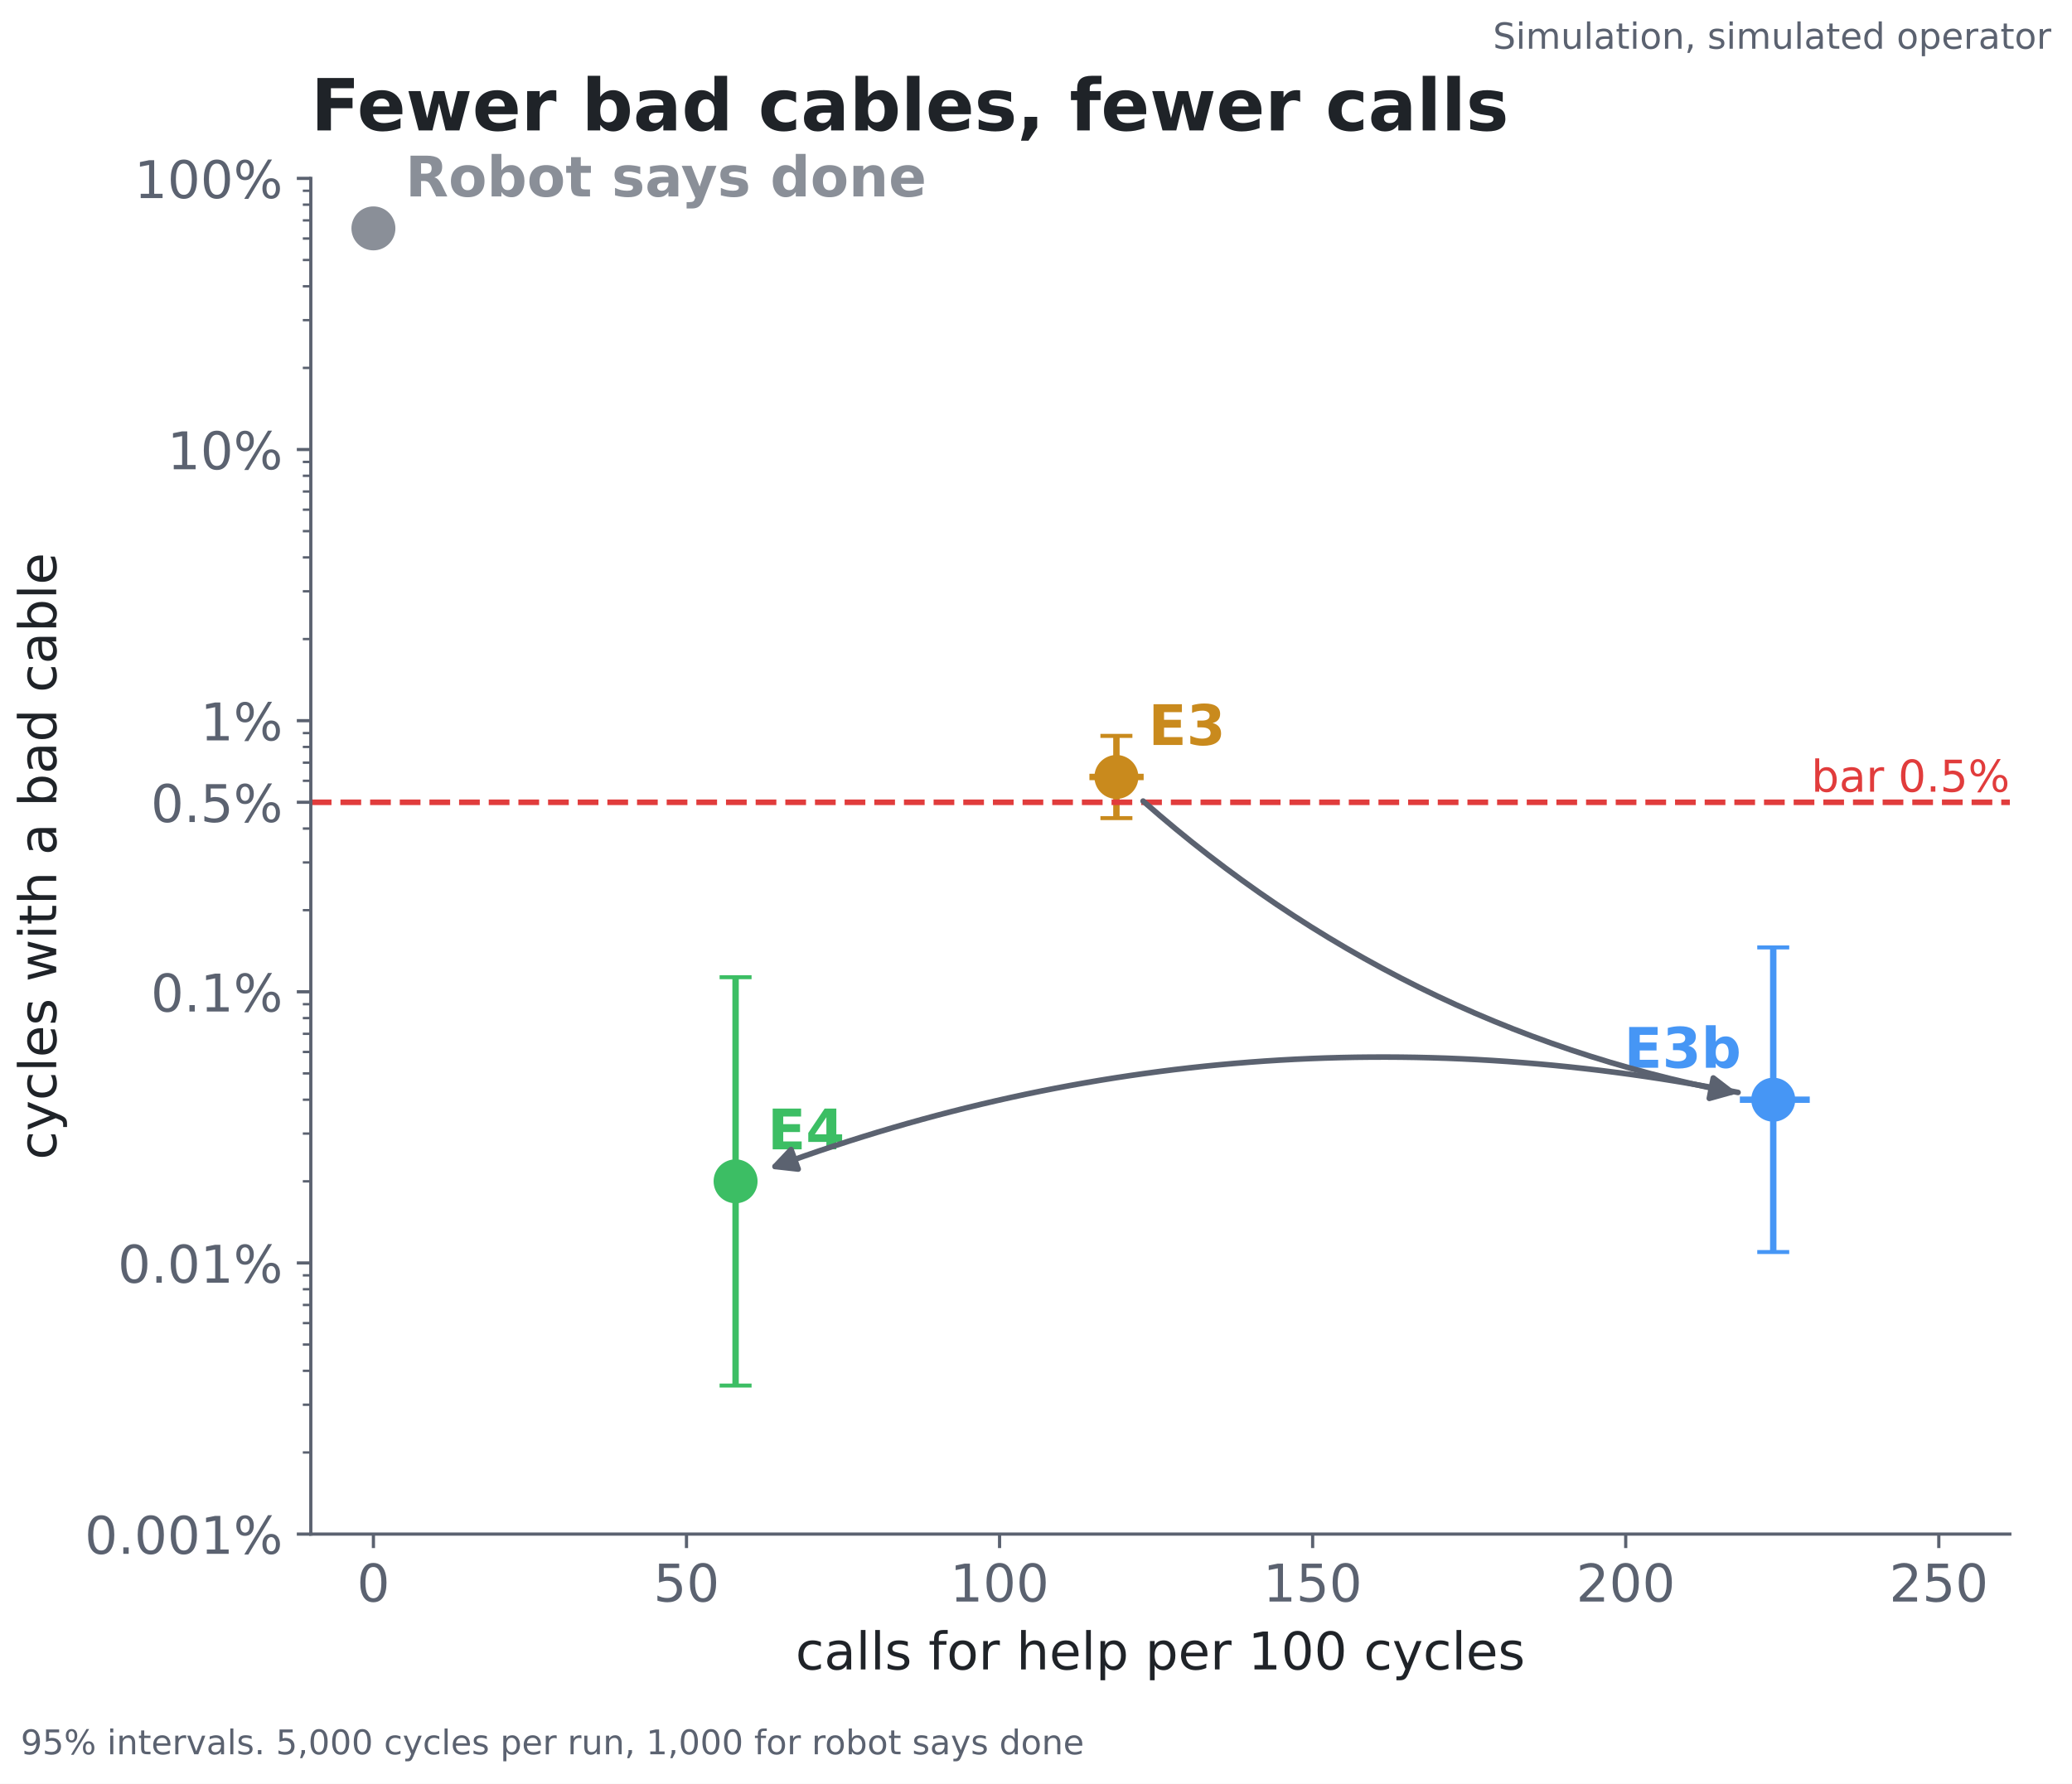
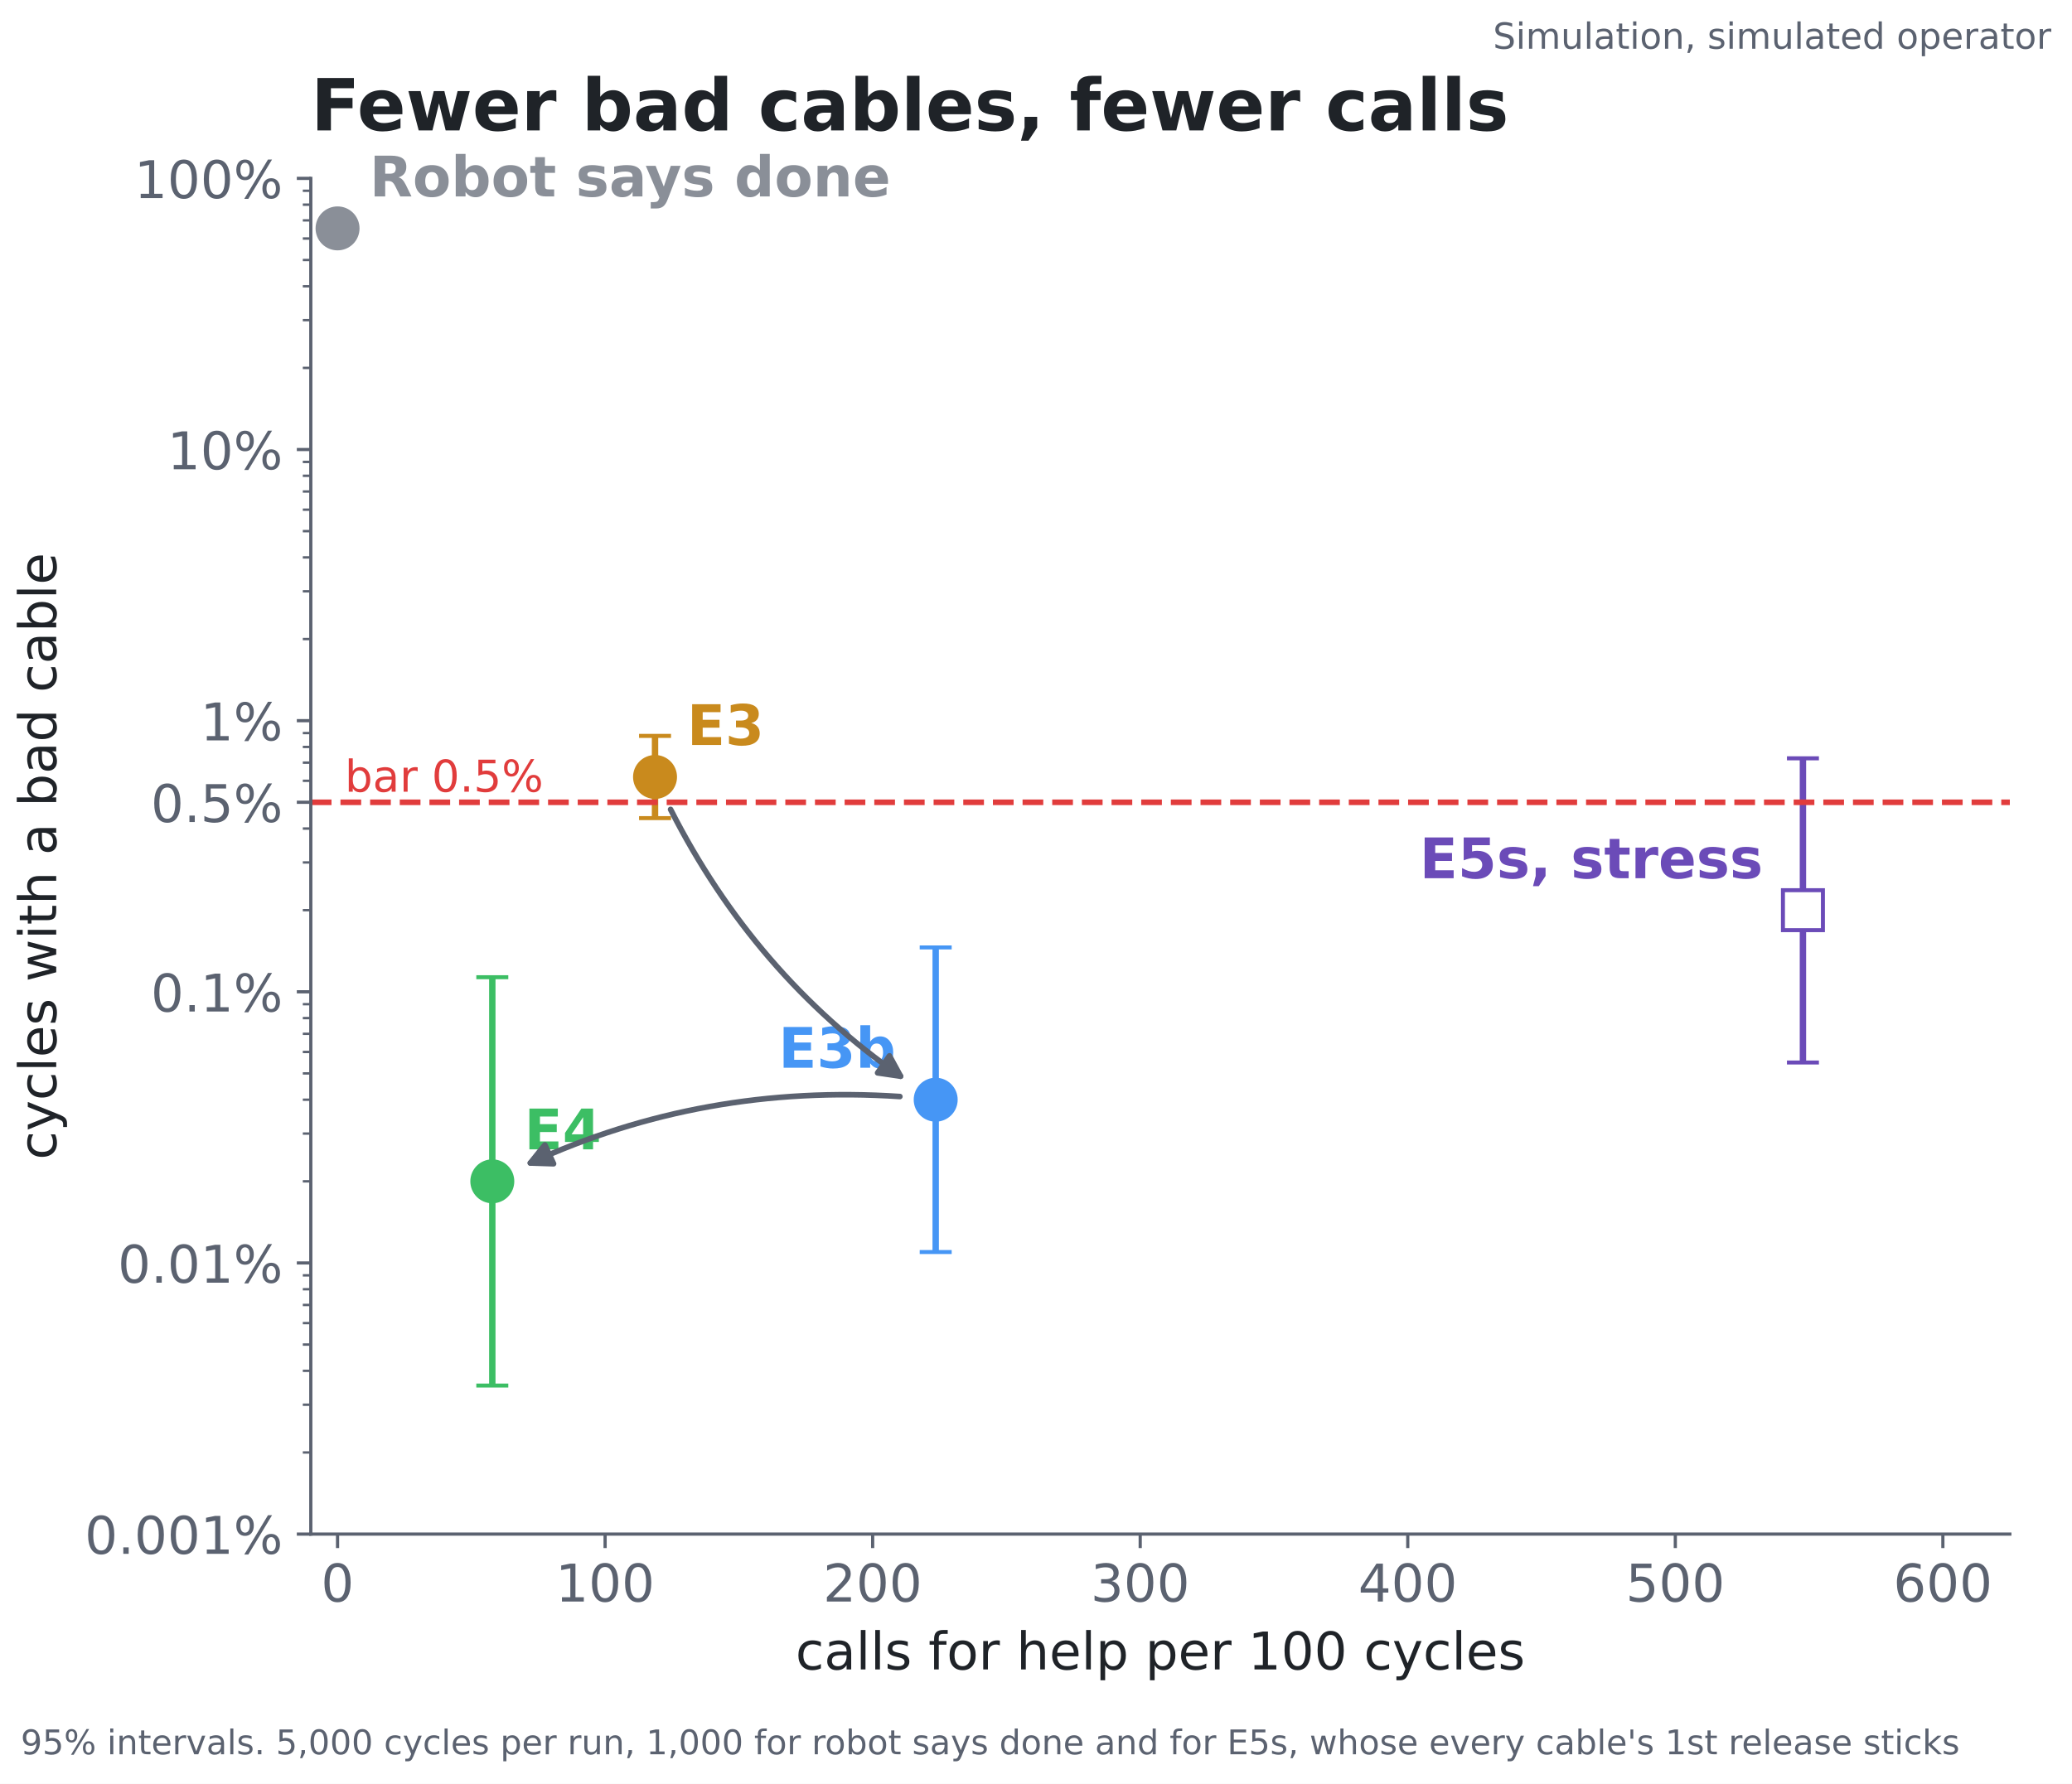
<svg xmlns="http://www.w3.org/2000/svg" xmlns:xlink="http://www.w3.org/1999/xlink" width="518.4pt" height="446.4pt" viewBox="0 0 518.4 446.4" version="1.1">
  <defs>
    <style type="text/css">*{stroke-linejoin: round; stroke-linecap: butt}</style>
  </defs>
  <g id="figure_1">
    <g id="patch_1">
      <path d="M 0 446.4  L 518.4 446.4  L 518.4 0  L 0 0  z " style="fill: #ffffff" />
    </g>
    <g id="axes_1">
      <g id="patch_2">
        <path d="M 77.76 383.904  L 502.848 383.904  L 502.848 44.64  L 77.76 44.64  z " style="fill: #ffffff" />
      </g>
      <g id="matplotlib.axis_1">
        <g id="xtick_1">
          <g id="line2d_1">
            <defs>
-               <path id="m8a571f3798" d="M 0 0  L 0 3.5  " style="stroke: #5b6270; stroke-width: 0.8" />
+               <path id="meb9d3d4e69" d="M 0 0  L 0 3.5  " style="stroke: #5b6270; stroke-width: 0.8" />
            </defs>
            <g>
-               <use xlink:href="#m8a571f3798" x="93.426" y="383.904" style="fill: #5b6270; stroke: #5b6270; stroke-width: 0.8" />
+               <use xlink:href="#meb9d3d4e69" x="84.454" y="383.904" style="fill: #5b6270; stroke: #5b6270; stroke-width: 0.8" />
            </g>
          </g>
          <g id="text_1">
-             <text style="font-size: 13px; font-family: 'DejaVu Sans'; text-anchor: middle; fill: #5b6270" x="93.426" y="400.781" transform="rotate(-0 93.42593 400.781)">0</text>
+             <text style="font-size: 13px; font-family: 'DejaVu Sans'; text-anchor: middle; fill: #5b6270" x="84.454" y="400.781" transform="rotate(-0 84.45396 400.781)">0</text>
          </g>
        </g>
        <g id="xtick_2">
          <g id="line2d_2">
            <g>
-               <use xlink:href="#m8a571f3798" x="171.756" y="383.904" style="fill: #5b6270; stroke: #5b6270; stroke-width: 0.8" />
+               <use xlink:href="#meb9d3d4e69" x="151.394" y="383.904" style="fill: #5b6270; stroke: #5b6270; stroke-width: 0.8" />
            </g>
          </g>
          <g id="text_2">
-             <text style="font-size: 13px; font-family: 'DejaVu Sans'; text-anchor: middle; fill: #5b6270" x="171.756" y="400.781" transform="rotate(-0 171.7556 400.781)">50</text>
+             <text style="font-size: 13px; font-family: 'DejaVu Sans'; text-anchor: middle; fill: #5b6270" x="151.394" y="400.781" transform="rotate(-0 151.3936 400.781)">100</text>
          </g>
        </g>
        <g id="xtick_3">
          <g id="line2d_3">
            <g>
-               <use xlink:href="#m8a571f3798" x="250.085" y="383.904" style="fill: #5b6270; stroke: #5b6270; stroke-width: 0.8" />
+               <use xlink:href="#meb9d3d4e69" x="218.333" y="383.904" style="fill: #5b6270; stroke: #5b6270; stroke-width: 0.8" />
            </g>
          </g>
          <g id="text_3">
-             <text style="font-size: 13px; font-family: 'DejaVu Sans'; text-anchor: middle; fill: #5b6270" x="250.085" y="400.781" transform="rotate(-0 250.0852 400.781)">100</text>
+             <text style="font-size: 13px; font-family: 'DejaVu Sans'; text-anchor: middle; fill: #5b6270" x="218.333" y="400.781" transform="rotate(-0 218.3332 400.781)">200</text>
          </g>
        </g>
        <g id="xtick_4">
          <g id="line2d_4">
            <g>
-               <use xlink:href="#m8a571f3798" x="328.415" y="383.904" style="fill: #5b6270; stroke: #5b6270; stroke-width: 0.8" />
+               <use xlink:href="#meb9d3d4e69" x="285.273" y="383.904" style="fill: #5b6270; stroke: #5b6270; stroke-width: 0.8" />
            </g>
          </g>
          <g id="text_4">
-             <text style="font-size: 13px; font-family: 'DejaVu Sans'; text-anchor: middle; fill: #5b6270" x="328.415" y="400.781" transform="rotate(-0 328.4148 400.781)">150</text>
+             <text style="font-size: 13px; font-family: 'DejaVu Sans'; text-anchor: middle; fill: #5b6270" x="285.273" y="400.781" transform="rotate(-0 285.2728 400.781)">300</text>
          </g>
        </g>
        <g id="xtick_5">
          <g id="line2d_5">
            <g>
-               <use xlink:href="#m8a571f3798" x="406.744" y="383.904" style="fill: #5b6270; stroke: #5b6270; stroke-width: 0.8" />
+               <use xlink:href="#meb9d3d4e69" x="352.212" y="383.904" style="fill: #5b6270; stroke: #5b6270; stroke-width: 0.8" />
            </g>
          </g>
          <g id="text_5">
-             <text style="font-size: 13px; font-family: 'DejaVu Sans'; text-anchor: middle; fill: #5b6270" x="406.744" y="400.781" transform="rotate(-0 406.7444 400.781)">200</text>
+             <text style="font-size: 13px; font-family: 'DejaVu Sans'; text-anchor: middle; fill: #5b6270" x="352.212" y="400.781" transform="rotate(-0 352.2124 400.781)">400</text>
          </g>
        </g>
        <g id="xtick_6">
          <g id="line2d_6">
            <g>
-               <use xlink:href="#m8a571f3798" x="485.074" y="383.904" style="fill: #5b6270; stroke: #5b6270; stroke-width: 0.8" />
+               <use xlink:href="#meb9d3d4e69" x="419.152" y="383.904" style="fill: #5b6270; stroke: #5b6270; stroke-width: 0.8" />
            </g>
          </g>
          <g id="text_6">
-             <text style="font-size: 13px; font-family: 'DejaVu Sans'; text-anchor: middle; fill: #5b6270" x="485.074" y="400.781" transform="rotate(-0 485.0741 400.781)">250</text>
-           </g>
-         </g>
-         <g id="text_7">
+             <text style="font-size: 13px; font-family: 'DejaVu Sans'; text-anchor: middle; fill: #5b6270" x="419.152" y="400.781" transform="rotate(-0 419.1521 400.781)">500</text>
+           </g>
+         </g>
+         <g id="xtick_7">
+           <g id="line2d_7">
+             <g>
+               <use xlink:href="#meb9d3d4e69" x="486.092" y="383.904" style="fill: #5b6270; stroke: #5b6270; stroke-width: 0.8" />
+             </g>
+           </g>
+           <g id="text_7">
+             <text style="font-size: 13px; font-family: 'DejaVu Sans'; text-anchor: middle; fill: #5b6270" x="486.092" y="400.781" transform="rotate(-0 486.0917 400.781)">600</text>
+           </g>
+         </g>
+         <g id="text_8">
          <text style="font-size: 13px; font-family: 'DejaVu Sans'; text-anchor: middle; fill: #1f2328" x="290.304" y="417.782" transform="rotate(-0 290.304 417.782)">calls for help per 100 cycles</text>
        </g>
      </g>
      <g id="matplotlib.axis_2">
        <g id="ytick_1">
-           <g id="line2d_7">
+           <g id="line2d_8">
            <defs>
-               <path id="ma7b2447e40" d="M 0 0  L -3.5 0  " style="stroke: #5b6270; stroke-width: 0.8" />
+               <path id="m32dd63333c" d="M 0 0  L -3.5 0  " style="stroke: #5b6270; stroke-width: 0.8" />
            </defs>
            <g>
-               <use xlink:href="#ma7b2447e40" x="77.76" y="383.904" style="fill: #5b6270; stroke: #5b6270; stroke-width: 0.8" />
-             </g>
-           </g>
-           <g id="text_8">
+               <use xlink:href="#m32dd63333c" x="77.76" y="383.904" style="fill: #5b6270; stroke: #5b6270; stroke-width: 0.8" />
+             </g>
+           </g>
+           <g id="text_9">
            <text style="font-size: 13px; font-family: 'DejaVu Sans'; text-anchor: end; fill: #5b6270" x="70.76" y="388.842" transform="rotate(-0 70.76 388.8425)">0.001%</text>
          </g>
        </g>
        <g id="ytick_2">
-           <g id="line2d_8">
-             <g>
-               <use xlink:href="#ma7b2447e40" x="77.76" y="316.051" style="fill: #5b6270; stroke: #5b6270; stroke-width: 0.8" />
-             </g>
-           </g>
-           <g id="text_9">
+           <g id="line2d_9">
+             <g>
+               <use xlink:href="#m32dd63333c" x="77.76" y="316.051" style="fill: #5b6270; stroke: #5b6270; stroke-width: 0.8" />
+             </g>
+           </g>
+           <g id="text_10">
            <text style="font-size: 13px; font-family: 'DejaVu Sans'; text-anchor: end; fill: #5b6270" x="70.76" y="320.99" transform="rotate(-0 70.76 320.9897)">0.01%</text>
          </g>
        </g>
        <g id="ytick_3">
-           <g id="line2d_9">
-             <g>
-               <use xlink:href="#ma7b2447e40" x="77.76" y="248.198" style="fill: #5b6270; stroke: #5b6270; stroke-width: 0.8" />
-             </g>
-           </g>
-           <g id="text_10">
+           <g id="line2d_10">
+             <g>
+               <use xlink:href="#m32dd63333c" x="77.76" y="248.198" style="fill: #5b6270; stroke: #5b6270; stroke-width: 0.8" />
+             </g>
+           </g>
+           <g id="text_11">
            <text style="font-size: 13px; font-family: 'DejaVu Sans'; text-anchor: end; fill: #5b6270" x="70.76" y="253.137" transform="rotate(-0 70.76 253.1369)">0.1%</text>
          </g>
        </g>
        <g id="ytick_4">
-           <g id="line2d_10">
-             <g>
-               <use xlink:href="#ma7b2447e40" x="77.76" y="200.771" style="fill: #5b6270; stroke: #5b6270; stroke-width: 0.8" />
-             </g>
-           </g>
-           <g id="text_11">
+           <g id="line2d_11">
+             <g>
+               <use xlink:href="#m32dd63333c" x="77.76" y="200.771" style="fill: #5b6270; stroke: #5b6270; stroke-width: 0.8" />
+             </g>
+           </g>
+           <g id="text_12">
            <text style="font-size: 13px; font-family: 'DejaVu Sans'; text-anchor: end; fill: #5b6270" x="70.76" y="205.71" transform="rotate(-0 70.76 205.7098)">0.5%</text>
          </g>
        </g>
        <g id="ytick_5">
-           <g id="line2d_11">
-             <g>
-               <use xlink:href="#ma7b2447e40" x="77.76" y="180.346" style="fill: #5b6270; stroke: #5b6270; stroke-width: 0.8" />
-             </g>
-           </g>
-           <g id="text_12">
+           <g id="line2d_12">
+             <g>
+               <use xlink:href="#m32dd63333c" x="77.76" y="180.346" style="fill: #5b6270; stroke: #5b6270; stroke-width: 0.8" />
+             </g>
+           </g>
+           <g id="text_13">
            <text style="font-size: 13px; font-family: 'DejaVu Sans'; text-anchor: end; fill: #5b6270" x="70.76" y="185.284" transform="rotate(-0 70.76 185.2841)">1%</text>
          </g>
        </g>
        <g id="ytick_6">
-           <g id="line2d_12">
-             <g>
-               <use xlink:href="#ma7b2447e40" x="77.76" y="112.493" style="fill: #5b6270; stroke: #5b6270; stroke-width: 0.8" />
-             </g>
-           </g>
-           <g id="text_13">
+           <g id="line2d_13">
+             <g>
+               <use xlink:href="#m32dd63333c" x="77.76" y="112.493" style="fill: #5b6270; stroke: #5b6270; stroke-width: 0.8" />
+             </g>
+           </g>
+           <g id="text_14">
            <text style="font-size: 13px; font-family: 'DejaVu Sans'; text-anchor: end; fill: #5b6270" x="70.76" y="117.431" transform="rotate(-0 70.76 117.4313)">10%</text>
          </g>
        </g>
        <g id="ytick_7">
-           <g id="line2d_13">
-             <g>
-               <use xlink:href="#ma7b2447e40" x="77.76" y="44.64" style="fill: #5b6270; stroke: #5b6270; stroke-width: 0.8" />
-             </g>
-           </g>
-           <g id="text_14">
+           <g id="line2d_14">
+             <g>
+               <use xlink:href="#m32dd63333c" x="77.76" y="44.64" style="fill: #5b6270; stroke: #5b6270; stroke-width: 0.8" />
+             </g>
+           </g>
+           <g id="text_15">
            <text style="font-size: 13px; font-family: 'DejaVu Sans'; text-anchor: end; fill: #5b6270" x="70.76" y="49.578" transform="rotate(-0 70.76 49.57848)">100%</text>
          </g>
        </g>
        <g id="ytick_8">
-           <g id="line2d_14">
+           <g id="line2d_15">
            <defs>
-               <path id="m6f93d02825" d="M 0 0  L -2 0  " style="stroke: #5b6270; stroke-width: 0.6" />
+               <path id="m2094602423" d="M 0 0  L -2 0  " style="stroke: #5b6270; stroke-width: 0.6" />
            </defs>
            <g>
-               <use xlink:href="#m6f93d02825" x="77.76" y="363.478" style="fill: #5b6270; stroke: #5b6270; stroke-width: 0.6" />
+               <use xlink:href="#m2094602423" x="77.76" y="363.478" style="fill: #5b6270; stroke: #5b6270; stroke-width: 0.6" />
            </g>
          </g>
        </g>
        <g id="ytick_9">
-           <g id="line2d_15">
-             <g>
-               <use xlink:href="#m6f93d02825" x="77.76" y="351.53" style="fill: #5b6270; stroke: #5b6270; stroke-width: 0.6" />
+           <g id="line2d_16">
+             <g>
+               <use xlink:href="#m2094602423" x="77.76" y="351.53" style="fill: #5b6270; stroke: #5b6270; stroke-width: 0.6" />
            </g>
          </g>
        </g>
        <g id="ytick_10">
-           <g id="line2d_16">
-             <g>
-               <use xlink:href="#m6f93d02825" x="77.76" y="343.053" style="fill: #5b6270; stroke: #5b6270; stroke-width: 0.6" />
+           <g id="line2d_17">
+             <g>
+               <use xlink:href="#m2094602423" x="77.76" y="343.053" style="fill: #5b6270; stroke: #5b6270; stroke-width: 0.6" />
            </g>
          </g>
        </g>
        <g id="ytick_11">
-           <g id="line2d_17">
-             <g>
-               <use xlink:href="#m6f93d02825" x="77.76" y="336.477" style="fill: #5b6270; stroke: #5b6270; stroke-width: 0.6" />
+           <g id="line2d_18">
+             <g>
+               <use xlink:href="#m2094602423" x="77.76" y="336.477" style="fill: #5b6270; stroke: #5b6270; stroke-width: 0.6" />
            </g>
          </g>
        </g>
        <g id="ytick_12">
-           <g id="line2d_18">
-             <g>
-               <use xlink:href="#m6f93d02825" x="77.76" y="331.104" style="fill: #5b6270; stroke: #5b6270; stroke-width: 0.6" />
+           <g id="line2d_19">
+             <g>
+               <use xlink:href="#m2094602423" x="77.76" y="331.104" style="fill: #5b6270; stroke: #5b6270; stroke-width: 0.6" />
            </g>
          </g>
        </g>
        <g id="ytick_13">
-           <g id="line2d_19">
-             <g>
-               <use xlink:href="#m6f93d02825" x="77.76" y="326.562" style="fill: #5b6270; stroke: #5b6270; stroke-width: 0.6" />
+           <g id="line2d_20">
+             <g>
+               <use xlink:href="#m2094602423" x="77.76" y="326.562" style="fill: #5b6270; stroke: #5b6270; stroke-width: 0.6" />
            </g>
          </g>
        </g>
        <g id="ytick_14">
-           <g id="line2d_20">
-             <g>
-               <use xlink:href="#m6f93d02825" x="77.76" y="322.627" style="fill: #5b6270; stroke: #5b6270; stroke-width: 0.6" />
+           <g id="line2d_21">
+             <g>
+               <use xlink:href="#m2094602423" x="77.76" y="322.627" style="fill: #5b6270; stroke: #5b6270; stroke-width: 0.6" />
            </g>
          </g>
        </g>
        <g id="ytick_15">
-           <g id="line2d_21">
-             <g>
-               <use xlink:href="#m6f93d02825" x="77.76" y="319.156" style="fill: #5b6270; stroke: #5b6270; stroke-width: 0.6" />
+           <g id="line2d_22">
+             <g>
+               <use xlink:href="#m2094602423" x="77.76" y="319.156" style="fill: #5b6270; stroke: #5b6270; stroke-width: 0.6" />
            </g>
          </g>
        </g>
        <g id="ytick_16">
-           <g id="line2d_22">
-             <g>
-               <use xlink:href="#m6f93d02825" x="77.76" y="295.625" style="fill: #5b6270; stroke: #5b6270; stroke-width: 0.6" />
+           <g id="line2d_23">
+             <g>
+               <use xlink:href="#m2094602423" x="77.76" y="295.625" style="fill: #5b6270; stroke: #5b6270; stroke-width: 0.6" />
            </g>
          </g>
        </g>
        <g id="ytick_17">
-           <g id="line2d_23">
-             <g>
-               <use xlink:href="#m6f93d02825" x="77.76" y="283.677" style="fill: #5b6270; stroke: #5b6270; stroke-width: 0.6" />
+           <g id="line2d_24">
+             <g>
+               <use xlink:href="#m2094602423" x="77.76" y="283.677" style="fill: #5b6270; stroke: #5b6270; stroke-width: 0.6" />
            </g>
          </g>
        </g>
        <g id="ytick_18">
-           <g id="line2d_24">
-             <g>
-               <use xlink:href="#m6f93d02825" x="77.76" y="275.2" style="fill: #5b6270; stroke: #5b6270; stroke-width: 0.6" />
+           <g id="line2d_25">
+             <g>
+               <use xlink:href="#m2094602423" x="77.76" y="275.2" style="fill: #5b6270; stroke: #5b6270; stroke-width: 0.6" />
            </g>
          </g>
        </g>
        <g id="ytick_19">
-           <g id="line2d_25">
-             <g>
-               <use xlink:href="#m6f93d02825" x="77.76" y="268.624" style="fill: #5b6270; stroke: #5b6270; stroke-width: 0.6" />
+           <g id="line2d_26">
+             <g>
+               <use xlink:href="#m2094602423" x="77.76" y="268.624" style="fill: #5b6270; stroke: #5b6270; stroke-width: 0.6" />
            </g>
          </g>
        </g>
        <g id="ytick_20">
-           <g id="line2d_26">
-             <g>
-               <use xlink:href="#m6f93d02825" x="77.76" y="263.251" style="fill: #5b6270; stroke: #5b6270; stroke-width: 0.6" />
+           <g id="line2d_27">
+             <g>
+               <use xlink:href="#m2094602423" x="77.76" y="263.251" style="fill: #5b6270; stroke: #5b6270; stroke-width: 0.6" />
            </g>
          </g>
        </g>
        <g id="ytick_21">
-           <g id="line2d_27">
-             <g>
-               <use xlink:href="#m6f93d02825" x="77.76" y="258.709" style="fill: #5b6270; stroke: #5b6270; stroke-width: 0.6" />
+           <g id="line2d_28">
+             <g>
+               <use xlink:href="#m2094602423" x="77.76" y="258.709" style="fill: #5b6270; stroke: #5b6270; stroke-width: 0.6" />
            </g>
          </g>
        </g>
        <g id="ytick_22">
-           <g id="line2d_28">
-             <g>
-               <use xlink:href="#m6f93d02825" x="77.76" y="254.774" style="fill: #5b6270; stroke: #5b6270; stroke-width: 0.6" />
+           <g id="line2d_29">
+             <g>
+               <use xlink:href="#m2094602423" x="77.76" y="254.774" style="fill: #5b6270; stroke: #5b6270; stroke-width: 0.6" />
            </g>
          </g>
        </g>
        <g id="ytick_23">
-           <g id="line2d_29">
-             <g>
-               <use xlink:href="#m6f93d02825" x="77.76" y="251.303" style="fill: #5b6270; stroke: #5b6270; stroke-width: 0.6" />
+           <g id="line2d_30">
+             <g>
+               <use xlink:href="#m2094602423" x="77.76" y="251.303" style="fill: #5b6270; stroke: #5b6270; stroke-width: 0.6" />
            </g>
          </g>
        </g>
        <g id="ytick_24">
-           <g id="line2d_30">
-             <g>
-               <use xlink:href="#m6f93d02825" x="77.76" y="227.773" style="fill: #5b6270; stroke: #5b6270; stroke-width: 0.6" />
+           <g id="line2d_31">
+             <g>
+               <use xlink:href="#m2094602423" x="77.76" y="227.773" style="fill: #5b6270; stroke: #5b6270; stroke-width: 0.6" />
            </g>
          </g>
        </g>
        <g id="ytick_25">
-           <g id="line2d_31">
-             <g>
-               <use xlink:href="#m6f93d02825" x="77.76" y="215.824" style="fill: #5b6270; stroke: #5b6270; stroke-width: 0.6" />
+           <g id="line2d_32">
+             <g>
+               <use xlink:href="#m2094602423" x="77.76" y="215.824" style="fill: #5b6270; stroke: #5b6270; stroke-width: 0.6" />
            </g>
          </g>
        </g>
        <g id="ytick_26">
-           <g id="line2d_32">
-             <g>
-               <use xlink:href="#m6f93d02825" x="77.76" y="207.347" style="fill: #5b6270; stroke: #5b6270; stroke-width: 0.6" />
+           <g id="line2d_33">
+             <g>
+               <use xlink:href="#m2094602423" x="77.76" y="207.347" style="fill: #5b6270; stroke: #5b6270; stroke-width: 0.6" />
            </g>
          </g>
        </g>
        <g id="ytick_27">
-           <g id="line2d_33">
-             <g>
-               <use xlink:href="#m6f93d02825" x="77.76" y="195.399" style="fill: #5b6270; stroke: #5b6270; stroke-width: 0.6" />
+           <g id="line2d_34">
+             <g>
+               <use xlink:href="#m2094602423" x="77.76" y="195.399" style="fill: #5b6270; stroke: #5b6270; stroke-width: 0.6" />
            </g>
          </g>
        </g>
        <g id="ytick_28">
-           <g id="line2d_34">
-             <g>
-               <use xlink:href="#m6f93d02825" x="77.76" y="190.856" style="fill: #5b6270; stroke: #5b6270; stroke-width: 0.6" />
+           <g id="line2d_35">
+             <g>
+               <use xlink:href="#m2094602423" x="77.76" y="190.856" style="fill: #5b6270; stroke: #5b6270; stroke-width: 0.6" />
            </g>
          </g>
        </g>
        <g id="ytick_29">
-           <g id="line2d_35">
-             <g>
-               <use xlink:href="#m6f93d02825" x="77.76" y="186.921" style="fill: #5b6270; stroke: #5b6270; stroke-width: 0.6" />
+           <g id="line2d_36">
+             <g>
+               <use xlink:href="#m2094602423" x="77.76" y="186.921" style="fill: #5b6270; stroke: #5b6270; stroke-width: 0.6" />
            </g>
          </g>
        </g>
        <g id="ytick_30">
-           <g id="line2d_36">
-             <g>
-               <use xlink:href="#m6f93d02825" x="77.76" y="183.45" style="fill: #5b6270; stroke: #5b6270; stroke-width: 0.6" />
+           <g id="line2d_37">
+             <g>
+               <use xlink:href="#m2094602423" x="77.76" y="183.45" style="fill: #5b6270; stroke: #5b6270; stroke-width: 0.6" />
            </g>
          </g>
        </g>
        <g id="ytick_31">
-           <g id="line2d_37">
-             <g>
-               <use xlink:href="#m6f93d02825" x="77.76" y="159.92" style="fill: #5b6270; stroke: #5b6270; stroke-width: 0.6" />
+           <g id="line2d_38">
+             <g>
+               <use xlink:href="#m2094602423" x="77.76" y="159.92" style="fill: #5b6270; stroke: #5b6270; stroke-width: 0.6" />
            </g>
          </g>
        </g>
        <g id="ytick_32">
-           <g id="line2d_38">
-             <g>
-               <use xlink:href="#m6f93d02825" x="77.76" y="147.972" style="fill: #5b6270; stroke: #5b6270; stroke-width: 0.6" />
+           <g id="line2d_39">
+             <g>
+               <use xlink:href="#m2094602423" x="77.76" y="147.972" style="fill: #5b6270; stroke: #5b6270; stroke-width: 0.6" />
            </g>
          </g>
        </g>
        <g id="ytick_33">
-           <g id="line2d_39">
-             <g>
-               <use xlink:href="#m6f93d02825" x="77.76" y="139.494" style="fill: #5b6270; stroke: #5b6270; stroke-width: 0.6" />
+           <g id="line2d_40">
+             <g>
+               <use xlink:href="#m2094602423" x="77.76" y="139.494" style="fill: #5b6270; stroke: #5b6270; stroke-width: 0.6" />
            </g>
          </g>
        </g>
        <g id="ytick_34">
-           <g id="line2d_40">
-             <g>
-               <use xlink:href="#m6f93d02825" x="77.76" y="132.919" style="fill: #5b6270; stroke: #5b6270; stroke-width: 0.6" />
+           <g id="line2d_41">
+             <g>
+               <use xlink:href="#m2094602423" x="77.76" y="132.919" style="fill: #5b6270; stroke: #5b6270; stroke-width: 0.6" />
            </g>
          </g>
        </g>
        <g id="ytick_35">
-           <g id="line2d_41">
-             <g>
-               <use xlink:href="#m6f93d02825" x="77.76" y="127.546" style="fill: #5b6270; stroke: #5b6270; stroke-width: 0.6" />
+           <g id="line2d_42">
+             <g>
+               <use xlink:href="#m2094602423" x="77.76" y="127.546" style="fill: #5b6270; stroke: #5b6270; stroke-width: 0.6" />
            </g>
          </g>
        </g>
        <g id="ytick_36">
-           <g id="line2d_42">
-             <g>
-               <use xlink:href="#m6f93d02825" x="77.76" y="123.003" style="fill: #5b6270; stroke: #5b6270; stroke-width: 0.6" />
+           <g id="line2d_43">
+             <g>
+               <use xlink:href="#m2094602423" x="77.76" y="123.003" style="fill: #5b6270; stroke: #5b6270; stroke-width: 0.6" />
            </g>
          </g>
        </g>
        <g id="ytick_37">
-           <g id="line2d_43">
-             <g>
-               <use xlink:href="#m6f93d02825" x="77.76" y="119.068" style="fill: #5b6270; stroke: #5b6270; stroke-width: 0.6" />
+           <g id="line2d_44">
+             <g>
+               <use xlink:href="#m2094602423" x="77.76" y="119.068" style="fill: #5b6270; stroke: #5b6270; stroke-width: 0.6" />
            </g>
          </g>
        </g>
        <g id="ytick_38">
-           <g id="line2d_44">
-             <g>
-               <use xlink:href="#m6f93d02825" x="77.76" y="115.598" style="fill: #5b6270; stroke: #5b6270; stroke-width: 0.6" />
+           <g id="line2d_45">
+             <g>
+               <use xlink:href="#m2094602423" x="77.76" y="115.598" style="fill: #5b6270; stroke: #5b6270; stroke-width: 0.6" />
            </g>
          </g>
        </g>
        <g id="ytick_39">
-           <g id="line2d_45">
-             <g>
-               <use xlink:href="#m6f93d02825" x="77.76" y="92.067" style="fill: #5b6270; stroke: #5b6270; stroke-width: 0.6" />
+           <g id="line2d_46">
+             <g>
+               <use xlink:href="#m2094602423" x="77.76" y="92.067" style="fill: #5b6270; stroke: #5b6270; stroke-width: 0.6" />
            </g>
          </g>
        </g>
        <g id="ytick_40">
-           <g id="line2d_46">
-             <g>
-               <use xlink:href="#m6f93d02825" x="77.76" y="80.119" style="fill: #5b6270; stroke: #5b6270; stroke-width: 0.6" />
+           <g id="line2d_47">
+             <g>
+               <use xlink:href="#m2094602423" x="77.76" y="80.119" style="fill: #5b6270; stroke: #5b6270; stroke-width: 0.6" />
            </g>
          </g>
        </g>
        <g id="ytick_41">
-           <g id="line2d_47">
-             <g>
-               <use xlink:href="#m6f93d02825" x="77.76" y="71.641" style="fill: #5b6270; stroke: #5b6270; stroke-width: 0.6" />
+           <g id="line2d_48">
+             <g>
+               <use xlink:href="#m2094602423" x="77.76" y="71.641" style="fill: #5b6270; stroke: #5b6270; stroke-width: 0.6" />
            </g>
          </g>
        </g>
        <g id="ytick_42">
-           <g id="line2d_48">
-             <g>
-               <use xlink:href="#m6f93d02825" x="77.76" y="65.066" style="fill: #5b6270; stroke: #5b6270; stroke-width: 0.6" />
+           <g id="line2d_49">
+             <g>
+               <use xlink:href="#m2094602423" x="77.76" y="65.066" style="fill: #5b6270; stroke: #5b6270; stroke-width: 0.6" />
            </g>
          </g>
        </g>
        <g id="ytick_43">
-           <g id="line2d_49">
-             <g>
-               <use xlink:href="#m6f93d02825" x="77.76" y="59.693" style="fill: #5b6270; stroke: #5b6270; stroke-width: 0.6" />
+           <g id="line2d_50">
+             <g>
+               <use xlink:href="#m2094602423" x="77.76" y="59.693" style="fill: #5b6270; stroke: #5b6270; stroke-width: 0.6" />
            </g>
          </g>
        </g>
        <g id="ytick_44">
-           <g id="line2d_50">
-             <g>
-               <use xlink:href="#m6f93d02825" x="77.76" y="55.151" style="fill: #5b6270; stroke: #5b6270; stroke-width: 0.6" />
+           <g id="line2d_51">
+             <g>
+               <use xlink:href="#m2094602423" x="77.76" y="55.151" style="fill: #5b6270; stroke: #5b6270; stroke-width: 0.6" />
            </g>
          </g>
        </g>
        <g id="ytick_45">
-           <g id="line2d_51">
-             <g>
-               <use xlink:href="#m6f93d02825" x="77.76" y="51.216" style="fill: #5b6270; stroke: #5b6270; stroke-width: 0.6" />
+           <g id="line2d_52">
+             <g>
+               <use xlink:href="#m2094602423" x="77.76" y="51.216" style="fill: #5b6270; stroke: #5b6270; stroke-width: 0.6" />
            </g>
          </g>
        </g>
        <g id="ytick_46">
-           <g id="line2d_52">
-             <g>
-               <use xlink:href="#m6f93d02825" x="77.76" y="47.745" style="fill: #5b6270; stroke: #5b6270; stroke-width: 0.6" />
-             </g>
-           </g>
-         </g>
-         <g id="text_15">
+           <g id="line2d_53">
+             <g>
+               <use xlink:href="#m2094602423" x="77.76" y="47.745" style="fill: #5b6270; stroke: #5b6270; stroke-width: 0.6" />
+             </g>
+           </g>
+         </g>
+         <g id="text_16">
          <text style="font-size: 13px; font-family: 'DejaVu Sans'; text-anchor: middle; fill: #1f2328" x="14.068" y="214.272" transform="rotate(-90 14.06836 214.272)">cycles with a bad cable</text>
        </g>
      </g>
      <g id="LineCollection_1">
-         <path d="M 93.426 58.538  L 93.426 55.882  " clip-path="url(#p945b3a6709)" style="fill: none; stroke: #8a8f98; stroke-width: 1.6" />
-       </g>
-       <g id="line2d_53">
-         <defs>
-           <path id="mbe76f64fcc" d="M 4 0  L -4 -0  " style="stroke: #8a8f98" />
-         </defs>
-         <g clip-path="url(#p945b3a6709)">
-           <use xlink:href="#mbe76f64fcc" x="93.426" y="58.538" style="fill: #8a8f98; stroke: #8a8f98" />
-         </g>
+         <path d="M 84.454 58.538  L 84.454 55.882  " clip-path="url(#peebdab5bf2)" style="fill: none; stroke: #8a8f98; stroke-width: 1.6" />
      </g>
      <g id="line2d_54">
-         <g clip-path="url(#p945b3a6709)">
-           <use xlink:href="#mbe76f64fcc" x="93.426" y="55.882" style="fill: #8a8f98; stroke: #8a8f98" />
+         <defs>
+           <path id="m06a986ce99" d="M 4 0  L -4 -0  " style="stroke: #8a8f98" />
+         </defs>
+         <g clip-path="url(#peebdab5bf2)">
+           <use xlink:href="#m06a986ce99" x="84.454" y="58.538" style="fill: #8a8f98; stroke: #8a8f98" />
+         </g>
+       </g>
+       <g id="line2d_55">
+         <g clip-path="url(#peebdab5bf2)">
+           <use xlink:href="#m06a986ce99" x="84.454" y="55.882" style="fill: #8a8f98; stroke: #8a8f98" />
        </g>
      </g>
      <g id="LineCollection_2">
-         <path d="M 279.318 204.731  L 279.318 184.157  " clip-path="url(#p945b3a6709)" style="fill: none; stroke: #c98a1d; stroke-width: 1.6" />
-       </g>
-       <g id="line2d_55">
-         <defs>
-           <path id="m1d3c36750b" d="M 4 0  L -4 -0  " style="stroke: #c98a1d" />
-         </defs>
-         <g clip-path="url(#p945b3a6709)">
-           <use xlink:href="#m1d3c36750b" x="279.318" y="204.731" style="fill: #c98a1d; stroke: #c98a1d" />
-         </g>
+         <path d="M 163.885 204.731  L 163.885 184.157  " clip-path="url(#peebdab5bf2)" style="fill: none; stroke: #c98a1d; stroke-width: 1.6" />
      </g>
      <g id="line2d_56">
-         <g clip-path="url(#p945b3a6709)">
-           <use xlink:href="#m1d3c36750b" x="279.318" y="184.157" style="fill: #c98a1d; stroke: #c98a1d" />
+         <defs>
+           <path id="m7b5ea99016" d="M 4 0  L -4 -0  " style="stroke: #c98a1d" />
+         </defs>
+         <g clip-path="url(#peebdab5bf2)">
+           <use xlink:href="#m7b5ea99016" x="163.885" y="204.731" style="fill: #c98a1d; stroke: #c98a1d" />
        </g>
      </g>
      <g id="line2d_57">
-         <path d="M 273.364 194.432  L 285.335 194.432  " clip-path="url(#p945b3a6709)" style="fill: none; stroke: #c98a1d; stroke-width: 1.6; stroke-linecap: square" />
+         <g clip-path="url(#peebdab5bf2)">
+           <use xlink:href="#m7b5ea99016" x="163.885" y="184.157" style="fill: #c98a1d; stroke: #c98a1d" />
+         </g>
+       </g>
+       <g id="line2d_58">
+         <path d="M 161.34 194.432  L 166.456 194.432  " clip-path="url(#peebdab5bf2)" style="fill: none; stroke: #c98a1d; stroke-width: 1.6; stroke-linecap: square" />
      </g>
      <g id="LineCollection_3">
-         <path d="M 443.653 313.323  L 443.653 237.099  " clip-path="url(#p945b3a6709)" style="fill: none; stroke: #4696f5; stroke-width: 1.6" />
-       </g>
-       <g id="line2d_58">
-         <defs>
-           <path id="meed5f9d948" d="M 4 0  L -4 -0  " style="stroke: #4696f5" />
-         </defs>
-         <g clip-path="url(#p945b3a6709)">
-           <use xlink:href="#meed5f9d948" x="443.653" y="313.323" style="fill: #4696f5; stroke: #4696f5" />
-         </g>
+         <path d="M 234.104 313.323  L 234.104 237.099  " clip-path="url(#peebdab5bf2)" style="fill: none; stroke: #4696f5; stroke-width: 1.6" />
      </g>
      <g id="line2d_59">
-         <g clip-path="url(#p945b3a6709)">
-           <use xlink:href="#meed5f9d948" x="443.653" y="237.099" style="fill: #4696f5; stroke: #4696f5" />
+         <defs>
+           <path id="mbb7f9c76f9" d="M 4 0  L -4 -0  " style="stroke: #4696f5" />
+         </defs>
+         <g clip-path="url(#peebdab5bf2)">
+           <use xlink:href="#mbb7f9c76f9" x="234.104" y="313.323" style="fill: #4696f5; stroke: #4696f5" />
        </g>
      </g>
      <g id="line2d_60">
-         <path d="M 436.102 275.2  L 451.988 275.2  " clip-path="url(#p945b3a6709)" style="fill: none; stroke: #4696f5; stroke-width: 1.6; stroke-linecap: square" />
+         <g clip-path="url(#peebdab5bf2)">
+           <use xlink:href="#mbb7f9c76f9" x="234.104" y="237.099" style="fill: #4696f5; stroke: #4696f5" />
+         </g>
+       </g>
+       <g id="line2d_61">
+         <path d="M 230.877 275.2  L 237.665 275.2  " clip-path="url(#peebdab5bf2)" style="fill: none; stroke: #4696f5; stroke-width: 1.6; stroke-linecap: square" />
      </g>
      <g id="LineCollection_4">
-         <path d="M 184.038 346.731  L 184.038 244.542  " clip-path="url(#p945b3a6709)" style="fill: none; stroke: #3cbe64; stroke-width: 1.6" />
-       </g>
-       <g id="line2d_61">
-         <defs>
-           <path id="m7f75ad8ca9" d="M 4 0  L -4 -0  " style="stroke: #3cbe64" />
-         </defs>
-         <g clip-path="url(#p945b3a6709)">
-           <use xlink:href="#m7f75ad8ca9" x="184.038" y="346.731" style="fill: #3cbe64; stroke: #3cbe64" />
-         </g>
+         <path d="M 123.172 346.731  L 123.172 244.542  " clip-path="url(#peebdab5bf2)" style="fill: none; stroke: #3cbe64; stroke-width: 1.6" />
      </g>
      <g id="line2d_62">
-         <g clip-path="url(#p945b3a6709)">
-           <use xlink:href="#m7f75ad8ca9" x="184.038" y="244.542" style="fill: #3cbe64; stroke: #3cbe64" />
+         <defs>
+           <path id="ma7b370baff" d="M 4 0  L -4 -0  " style="stroke: #3cbe64" />
+         </defs>
+         <g clip-path="url(#peebdab5bf2)">
+           <use xlink:href="#ma7b370baff" x="123.172" y="346.731" style="fill: #3cbe64; stroke: #3cbe64" />
        </g>
      </g>
      <g id="line2d_63">
-         <path d="M 179.995 295.625  L 188.456 295.625  " clip-path="url(#p945b3a6709)" style="fill: none; stroke: #3cbe64; stroke-width: 1.6; stroke-linecap: square" />
+         <g clip-path="url(#peebdab5bf2)">
+           <use xlink:href="#ma7b370baff" x="123.172" y="244.542" style="fill: #3cbe64; stroke: #3cbe64" />
+         </g>
      </g>
      <g id="line2d_64">
-         <path d="M 77.76 200.771  L 502.848 200.771  " clip-path="url(#p945b3a6709)" style="fill: none; stroke-dasharray: 5.18,2.24; stroke-dashoffset: 0; stroke: #e13c3c; stroke-width: 1.4" />
+         <path d="M 121.444 295.625  L 125.06 295.625  " clip-path="url(#peebdab5bf2)" style="fill: none; stroke: #3cbe64; stroke-width: 1.6; stroke-linecap: square" />
+       </g>
+       <g id="LineCollection_5">
+         <path d="M 451.082 265.888  L 451.082 189.77  " clip-path="url(#peebdab5bf2)" style="fill: none; stroke: #6b4bb8; stroke-width: 1.6" />
      </g>
      <g id="line2d_65">
        <defs>
-           <path id="mff32d8cfdd" d="M 0 5  C 1.326 5 2.598 4.473 3.536 3.536  C 4.473 2.598 5 1.326 5 0  C 5 -1.326 4.473 -2.598 3.536 -3.536  C 2.598 -4.473 1.326 -5 0 -5  C -1.326 -5 -2.598 -4.473 -3.536 -3.536  C -4.473 -2.598 -5 -1.326 -5 0  C -5 1.326 -4.473 2.598 -3.536 3.536  C -2.598 4.473 -1.326 5 0 5  z " style="stroke: #8a8f98" />
-         </defs>
-         <g clip-path="url(#p945b3a6709)">
-           <use xlink:href="#mff32d8cfdd" x="93.426" y="57.154" style="fill: #8a8f98; stroke: #8a8f98" />
+           <path id="m242772c16c" d="M 4 0  L -4 -0  " style="stroke: #6b4bb8" />
+         </defs>
+         <g clip-path="url(#peebdab5bf2)">
+           <use xlink:href="#m242772c16c" x="451.082" y="265.888" style="fill: #6b4bb8; stroke: #6b4bb8" />
        </g>
      </g>
      <g id="line2d_66">
-         <defs>
-           <path id="m2b1d50ebbf" d="M 0 5  C 1.326 5 2.598 4.473 3.536 3.536  C 4.473 2.598 5 1.326 5 0  C 5 -1.326 4.473 -2.598 3.536 -3.536  C 2.598 -4.473 1.326 -5 0 -5  C -1.326 -5 -2.598 -4.473 -3.536 -3.536  C -4.473 -2.598 -5 -1.326 -5 0  C -5 1.326 -4.473 2.598 -3.536 3.536  C -2.598 4.473 -1.326 5 0 5  z " style="stroke: #c98a1d" />
-         </defs>
-         <g clip-path="url(#p945b3a6709)">
-           <use xlink:href="#m2b1d50ebbf" x="279.318" y="194.432" style="fill: #c98a1d; stroke: #c98a1d" />
+         <g clip-path="url(#peebdab5bf2)">
+           <use xlink:href="#m242772c16c" x="451.082" y="189.77" style="fill: #6b4bb8; stroke: #6b4bb8" />
        </g>
      </g>
      <g id="line2d_67">
-         <defs>
-           <path id="me04d08041e" d="M 0 5  C 1.326 5 2.598 4.473 3.536 3.536  C 4.473 2.598 5 1.326 5 0  C 5 -1.326 4.473 -2.598 3.536 -3.536  C 2.598 -4.473 1.326 -5 0 -5  C -1.326 -5 -2.598 -4.473 -3.536 -3.536  C -4.473 -2.598 -5 -1.326 -5 0  C -5 1.326 -4.473 2.598 -3.536 3.536  C -2.598 4.473 -1.326 5 0 5  z " style="stroke: #4696f5" />
-         </defs>
-         <g clip-path="url(#p945b3a6709)">
-           <use xlink:href="#me04d08041e" x="443.653" y="275.2" style="fill: #4696f5; stroke: #4696f5" />
-         </g>
+         <path d="M 447.6 227.773  L 455.032 227.773  " clip-path="url(#peebdab5bf2)" style="fill: none; stroke: #6b4bb8; stroke-width: 1.6; stroke-linecap: square" />
      </g>
      <g id="line2d_68">
-         <defs>
-           <path id="m2b35cc2233" d="M 0 5  C 1.326 5 2.598 4.473 3.536 3.536  C 4.473 2.598 5 1.326 5 0  C 5 -1.326 4.473 -2.598 3.536 -3.536  C 2.598 -4.473 1.326 -5 0 -5  C -1.326 -5 -2.598 -4.473 -3.536 -3.536  C -4.473 -2.598 -5 -1.326 -5 0  C -5 1.326 -4.473 2.598 -3.536 3.536  C -2.598 4.473 -1.326 5 0 5  z " style="stroke: #3cbe64" />
-         </defs>
-         <g clip-path="url(#p945b3a6709)">
-           <use xlink:href="#m2b35cc2233" x="184.038" y="295.625" style="fill: #3cbe64; stroke: #3cbe64" />
+         <path d="M 77.76 200.771  L 502.848 200.771  " clip-path="url(#peebdab5bf2)" style="fill: none; stroke-dasharray: 5.18,2.24; stroke-dashoffset: 0; stroke: #e13c3c; stroke-width: 1.4" />
+       </g>
+       <g id="line2d_69">
+         <defs>
+           <path id="m706d29f885" d="M 0 5  C 1.326 5 2.598 4.473 3.536 3.536  C 4.473 2.598 5 1.326 5 0  C 5 -1.326 4.473 -2.598 3.536 -3.536  C 2.598 -4.473 1.326 -5 0 -5  C -1.326 -5 -2.598 -4.473 -3.536 -3.536  C -4.473 -2.598 -5 -1.326 -5 0  C -5 1.326 -4.473 2.598 -3.536 3.536  C -2.598 4.473 -1.326 5 0 5  z " style="stroke: #8a8f98" />
+         </defs>
+         <g clip-path="url(#peebdab5bf2)">
+           <use xlink:href="#m706d29f885" x="84.454" y="57.154" style="fill: #8a8f98; stroke: #8a8f98" />
+         </g>
+       </g>
+       <g id="line2d_70">
+         <defs>
+           <path id="md3d0b9ffda" d="M 0 5  C 1.326 5 2.598 4.473 3.536 3.536  C 4.473 2.598 5 1.326 5 0  C 5 -1.326 4.473 -2.598 3.536 -3.536  C 2.598 -4.473 1.326 -5 0 -5  C -1.326 -5 -2.598 -4.473 -3.536 -3.536  C -4.473 -2.598 -5 -1.326 -5 0  C -5 1.326 -4.473 2.598 -3.536 3.536  C -2.598 4.473 -1.326 5 0 5  z " style="stroke: #c98a1d" />
+         </defs>
+         <g clip-path="url(#peebdab5bf2)">
+           <use xlink:href="#md3d0b9ffda" x="163.885" y="194.432" style="fill: #c98a1d; stroke: #c98a1d" />
+         </g>
+       </g>
+       <g id="line2d_71">
+         <defs>
+           <path id="m58f904a7c4" d="M 0 5  C 1.326 5 2.598 4.473 3.536 3.536  C 4.473 2.598 5 1.326 5 0  C 5 -1.326 4.473 -2.598 3.536 -3.536  C 2.598 -4.473 1.326 -5 0 -5  C -1.326 -5 -2.598 -4.473 -3.536 -3.536  C -4.473 -2.598 -5 -1.326 -5 0  C -5 1.326 -4.473 2.598 -3.536 3.536  C -2.598 4.473 -1.326 5 0 5  z " style="stroke: #4696f5" />
+         </defs>
+         <g clip-path="url(#peebdab5bf2)">
+           <use xlink:href="#m58f904a7c4" x="234.104" y="275.2" style="fill: #4696f5; stroke: #4696f5" />
+         </g>
+       </g>
+       <g id="line2d_72">
+         <defs>
+           <path id="me014f0b3ce" d="M 0 5  C 1.326 5 2.598 4.473 3.536 3.536  C 4.473 2.598 5 1.326 5 0  C 5 -1.326 4.473 -2.598 3.536 -3.536  C 2.598 -4.473 1.326 -5 0 -5  C -1.326 -5 -2.598 -4.473 -3.536 -3.536  C -4.473 -2.598 -5 -1.326 -5 0  C -5 1.326 -4.473 2.598 -3.536 3.536  C -2.598 4.473 -1.326 5 0 5  z " style="stroke: #3cbe64" />
+         </defs>
+         <g clip-path="url(#peebdab5bf2)">
+           <use xlink:href="#me014f0b3ce" x="123.172" y="295.625" style="fill: #3cbe64; stroke: #3cbe64" />
+         </g>
+       </g>
+       <g id="line2d_73">
+         <defs>
+           <path id="m2c36f95f8d" d="M -5 5  L 5 5  L 5 -5  L -5 -5  z " style="stroke: #6b4bb8; stroke-linejoin: miter" />
+         </defs>
+         <g clip-path="url(#peebdab5bf2)">
+           <use xlink:href="#m2c36f95f8d" x="451.082" y="227.773" style="fill: #ffffff; stroke: #6b4bb8; stroke-linejoin: miter" />
        </g>
      </g>
      <g id="patch_3">
        <path d="M 77.76 383.904  L 77.76 44.64  " style="fill: none; stroke: #5b6270; stroke-width: 0.8; stroke-linejoin: miter; stroke-linecap: square" />
      </g>
      <g id="patch_4">
        <path d="M 77.76 383.904  L 502.848 383.904  " style="fill: none; stroke: #5b6270; stroke-width: 0.8; stroke-linejoin: miter; stroke-linecap: square" />
      </g>
-       <g id="text_16">
-         <text style="font-weight: 700; font-size: 14px; font-family: 'DejaVu Sans'; text-anchor: start; fill: #8a8f98" x="101.426" y="49.154" transform="rotate(-0 101.4259 49.15357)">Robot says done</text>
-       </g>
      <g id="text_17">
-         <text style="font-weight: 700; font-size: 14px; font-family: 'DejaVu Sans'; text-anchor: start; fill: #c98a1d" x="287.318" y="186.432" transform="rotate(-0 287.3178 186.4324)">E3</text>
+         <text style="font-weight: 700; font-size: 14px; font-family: 'DejaVu Sans'; text-anchor: start; fill: #8a8f98" x="92.454" y="49.154" transform="rotate(-0 92.45396 49.15357)">Robot says done</text>
      </g>
      <g id="text_18">
-         <text style="font-weight: 700; font-size: 14px; font-family: 'DejaVu Sans'; text-anchor: end; fill: #4696f5" x="435.653" y="267.2" transform="rotate(-0 435.6534 267.1997)">E3b</text>
+         <text style="font-weight: 700; font-size: 14px; font-family: 'DejaVu Sans'; text-anchor: start; fill: #c98a1d" x="171.885" y="186.432" transform="rotate(-0 171.8845 186.4324)">E3</text>
      </g>
      <g id="text_19">
-         <text style="font-weight: 700; font-size: 14px; font-family: 'DejaVu Sans'; text-anchor: start; fill: #3cbe64" x="192.038" y="287.625" transform="rotate(-0 192.0376 287.6255)">E4</text>
+         <text style="font-weight: 700; font-size: 14px; font-family: 'DejaVu Sans'; text-anchor: end; fill: #4696f5" x="224.104" y="267.2" transform="rotate(-0 224.1042 267.1997)">E3b</text>
+       </g>
+       <g id="text_20">
+         <text style="font-weight: 700; font-size: 14px; font-family: 'DejaVu Sans'; text-anchor: start; fill: #3cbe64" x="131.172" y="287.625" transform="rotate(-0 131.1718 287.6255)">E4</text>
+       </g>
+       <g id="text_21">
+         <text style="font-weight: 700; font-size: 14px; font-family: 'DejaVu Sans'; text-anchor: end; fill: #6b4bb8" x="441.082" y="219.773" transform="rotate(-0 441.0823 219.7727)">E5s, stress</text>
      </g>
      <g id="patch_5">
-         <path d="M 285.993 200.469  Q 350.461 257.246 433.259 273.304  " style="fill: none; stroke: #5b6270; stroke-width: 1.4; stroke-linecap: round" />
-         <path d="M 428.649 269.762  L 433.259 273.304  L 427.659 274.867  z " style="fill: #5b6270; stroke: #5b6270; stroke-width: 1.4; stroke-linecap: round" />
+         <path d="M 167.773 202.551  Q 188.685 243.78 225.322 269.326  " style="fill: none; stroke: #5b6270; stroke-width: 1.4; stroke-linecap: round" />
+         <path d="M 222.544 264.219  L 225.322 269.326  L 219.57 268.484  z " style="fill: #5b6270; stroke: #5b6270; stroke-width: 1.4; stroke-linecap: round" />
      </g>
      <g id="patch_6">
-         <path d="M 434.841 273.379  Q 310.977 248.969 193.924 291.91  " style="fill: none; stroke: #5b6270; stroke-width: 1.4; stroke-linecap: round" />
-         <path d="M 199.701 292.56  L 193.924 291.91  L 197.911 287.679  z " style="fill: #5b6270; stroke: #5b6270; stroke-width: 1.4; stroke-linecap: round" />
-       </g>
-       <g id="text_20">
-         <text style="font-size: 11px; font-family: 'DejaVu Sans'; text-anchor: end; fill: #e13c3c" x="502.848" y="198.129" transform="rotate(-0 502.848 198.1287)">bar 0.5%</text>
-       </g>
-       <g id="text_21">
+         <path d="M 225.142 274.408  Q 176.009 271.134 132.688 291.04  " style="fill: none; stroke: #5b6270; stroke-width: 1.4; stroke-linecap: round" />
+         <path d="M 138.498 291.231  L 132.688 291.04  L 136.327 286.506  z " style="fill: #5b6270; stroke: #5b6270; stroke-width: 1.4; stroke-linecap: round" />
+       </g>
+       <g id="text_22">
+         <text style="font-size: 11px; font-family: 'DejaVu Sans'; text-anchor: start; fill: #e13c3c" x="86.262" y="198.129" transform="rotate(-0 86.26176 198.1287)">bar 0.5%</text>
+       </g>
+       <g id="text_23">
        <text style="font-weight: 700; font-size: 18px; font-family: 'DejaVu Sans'; text-anchor: start; fill: #1f2328" x="77.76" y="32.64" transform="rotate(-0 77.76 32.64)">Fewer bad cables, fewer calls</text>
      </g>
    </g>
-     <g id="text_22">
-       <text style="font-size: 8.5px; font-family: 'DejaVu Sans'; text-anchor: start; fill: #5b6270" x="5.184" y="439.001" transform="rotate(-0 5.184 439.0012)">95% intervals. 5,000 cycles per run, 1,000 for robot says done</text>
+     <g id="text_24">
+       <text style="font-size: 8.5px; font-family: 'DejaVu Sans'; text-anchor: start; fill: #5b6270" x="5.184" y="439.001" transform="rotate(-0 5.184 439.0012)">95% intervals. 5,000 cycles per run, 1,000 for robot says done and for E5s, whose every cable's 1st release sticks</text>
    </g>
-     <g id="text_23">
+     <g id="text_25">
      <text style="font-size: 9px; font-family: 'DejaVu Sans'; text-anchor: end; fill: #5b6270" x="513.216" y="12.195" transform="rotate(-0 513.216 12.19539)">Simulation, simulated operator</text>
    </g>
  </g>
  <defs>
-     <clipPath id="p945b3a6709">
+     <clipPath id="peebdab5bf2">
      <rect x="77.76" y="44.64" width="425.088" height="339.264" />
    </clipPath>
  </defs>
</svg>
